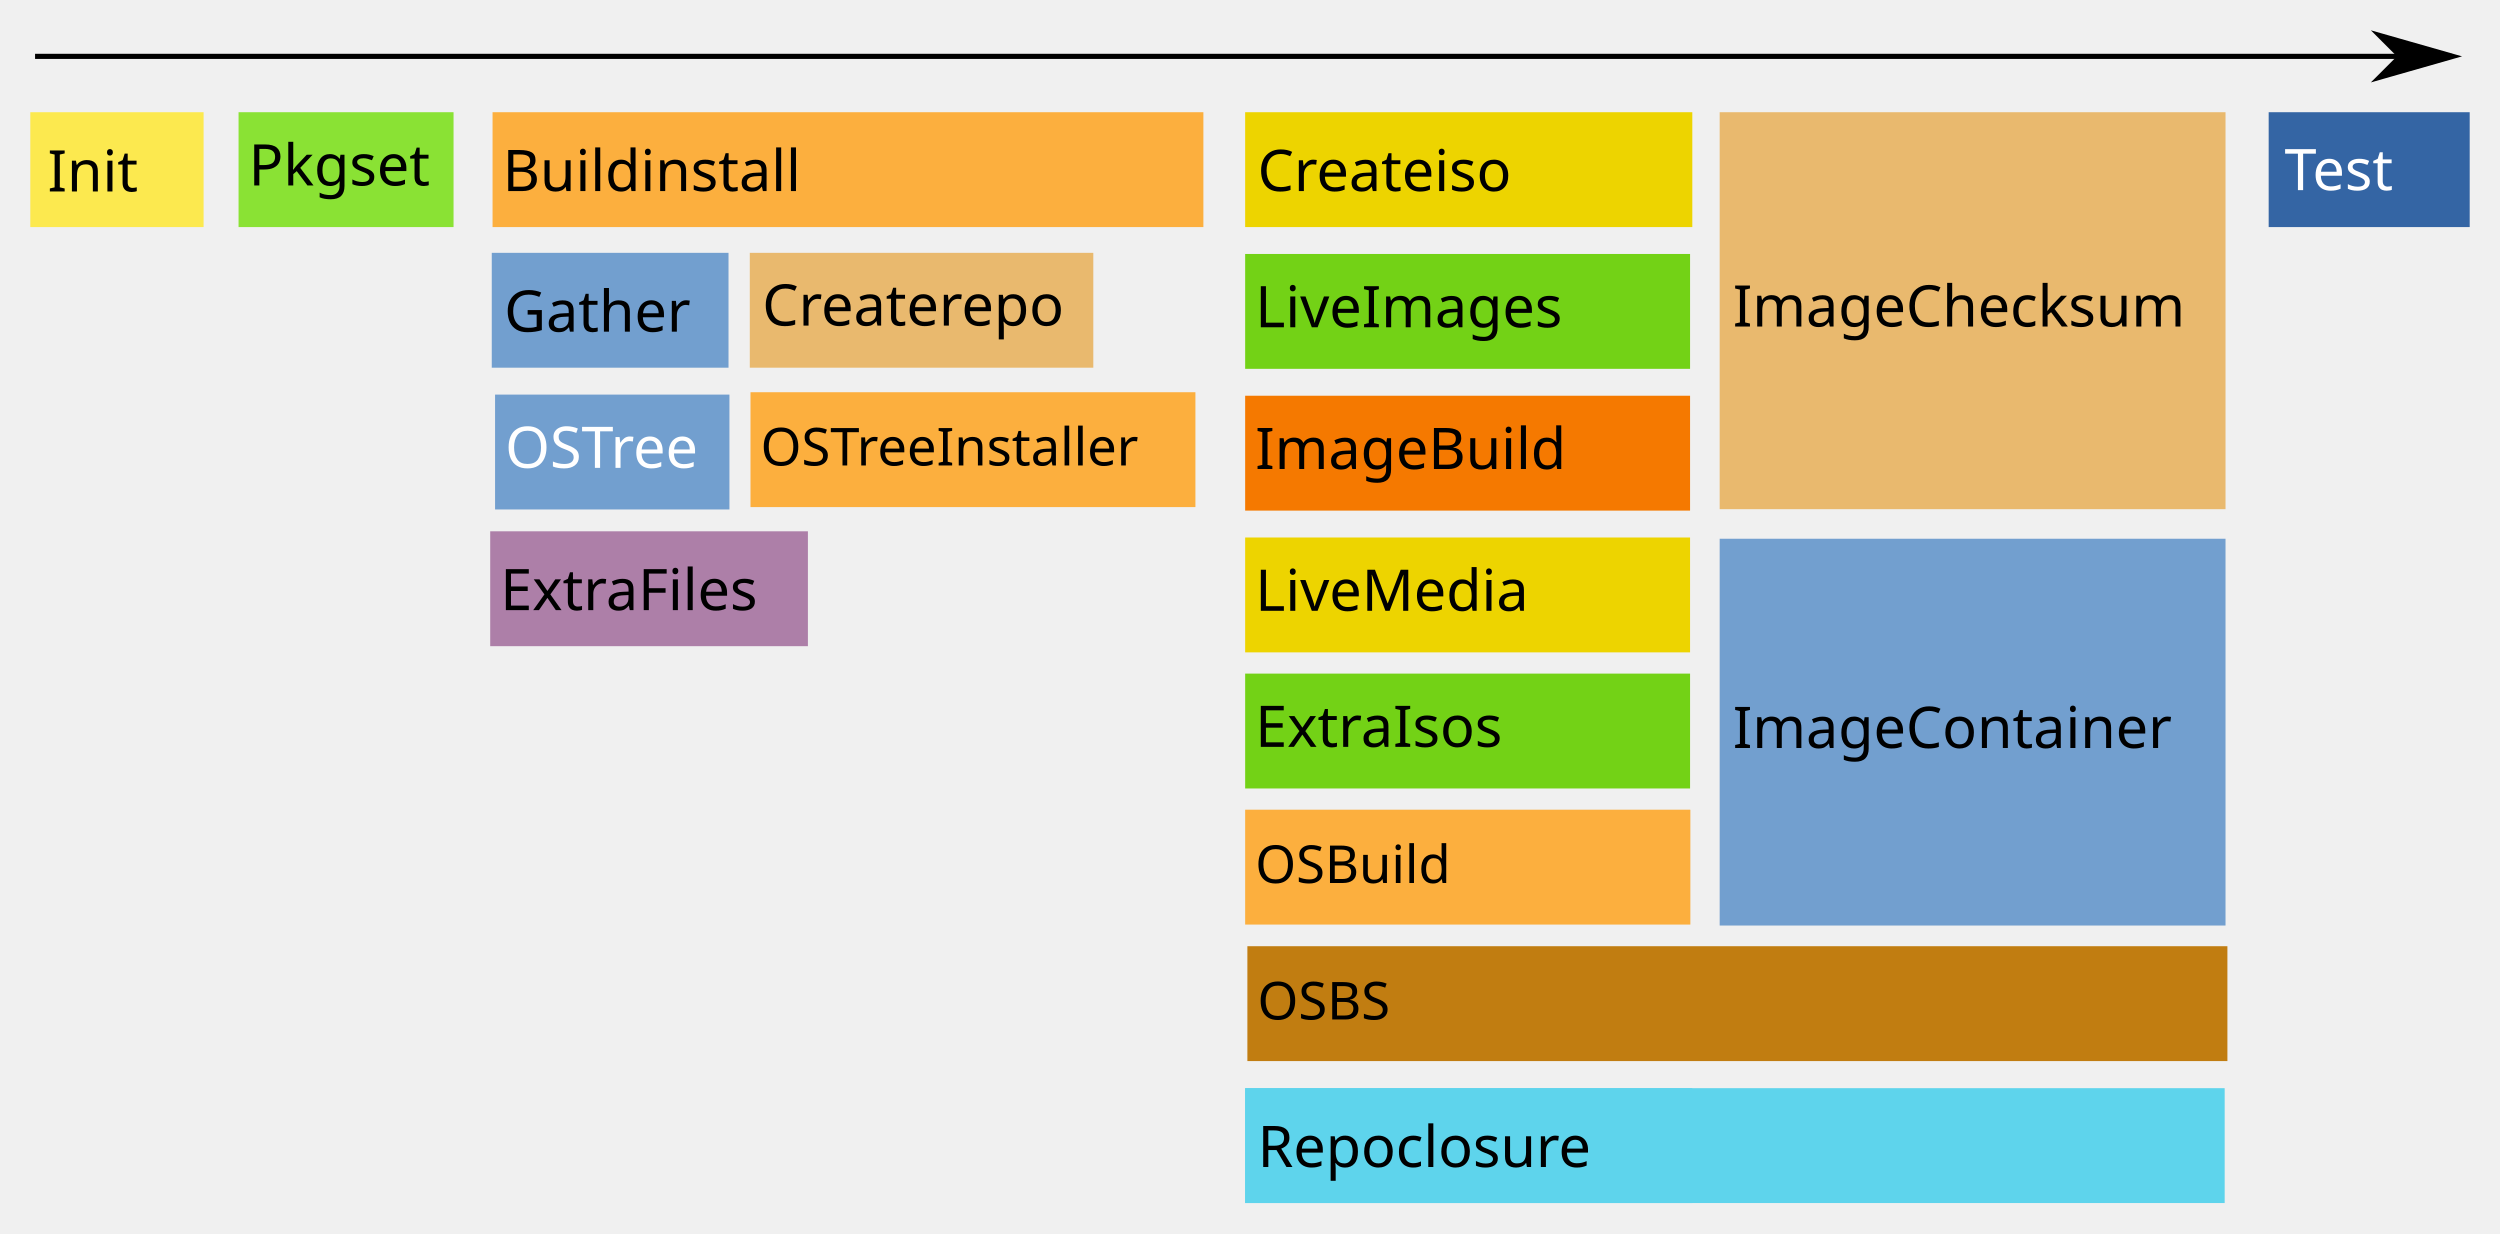
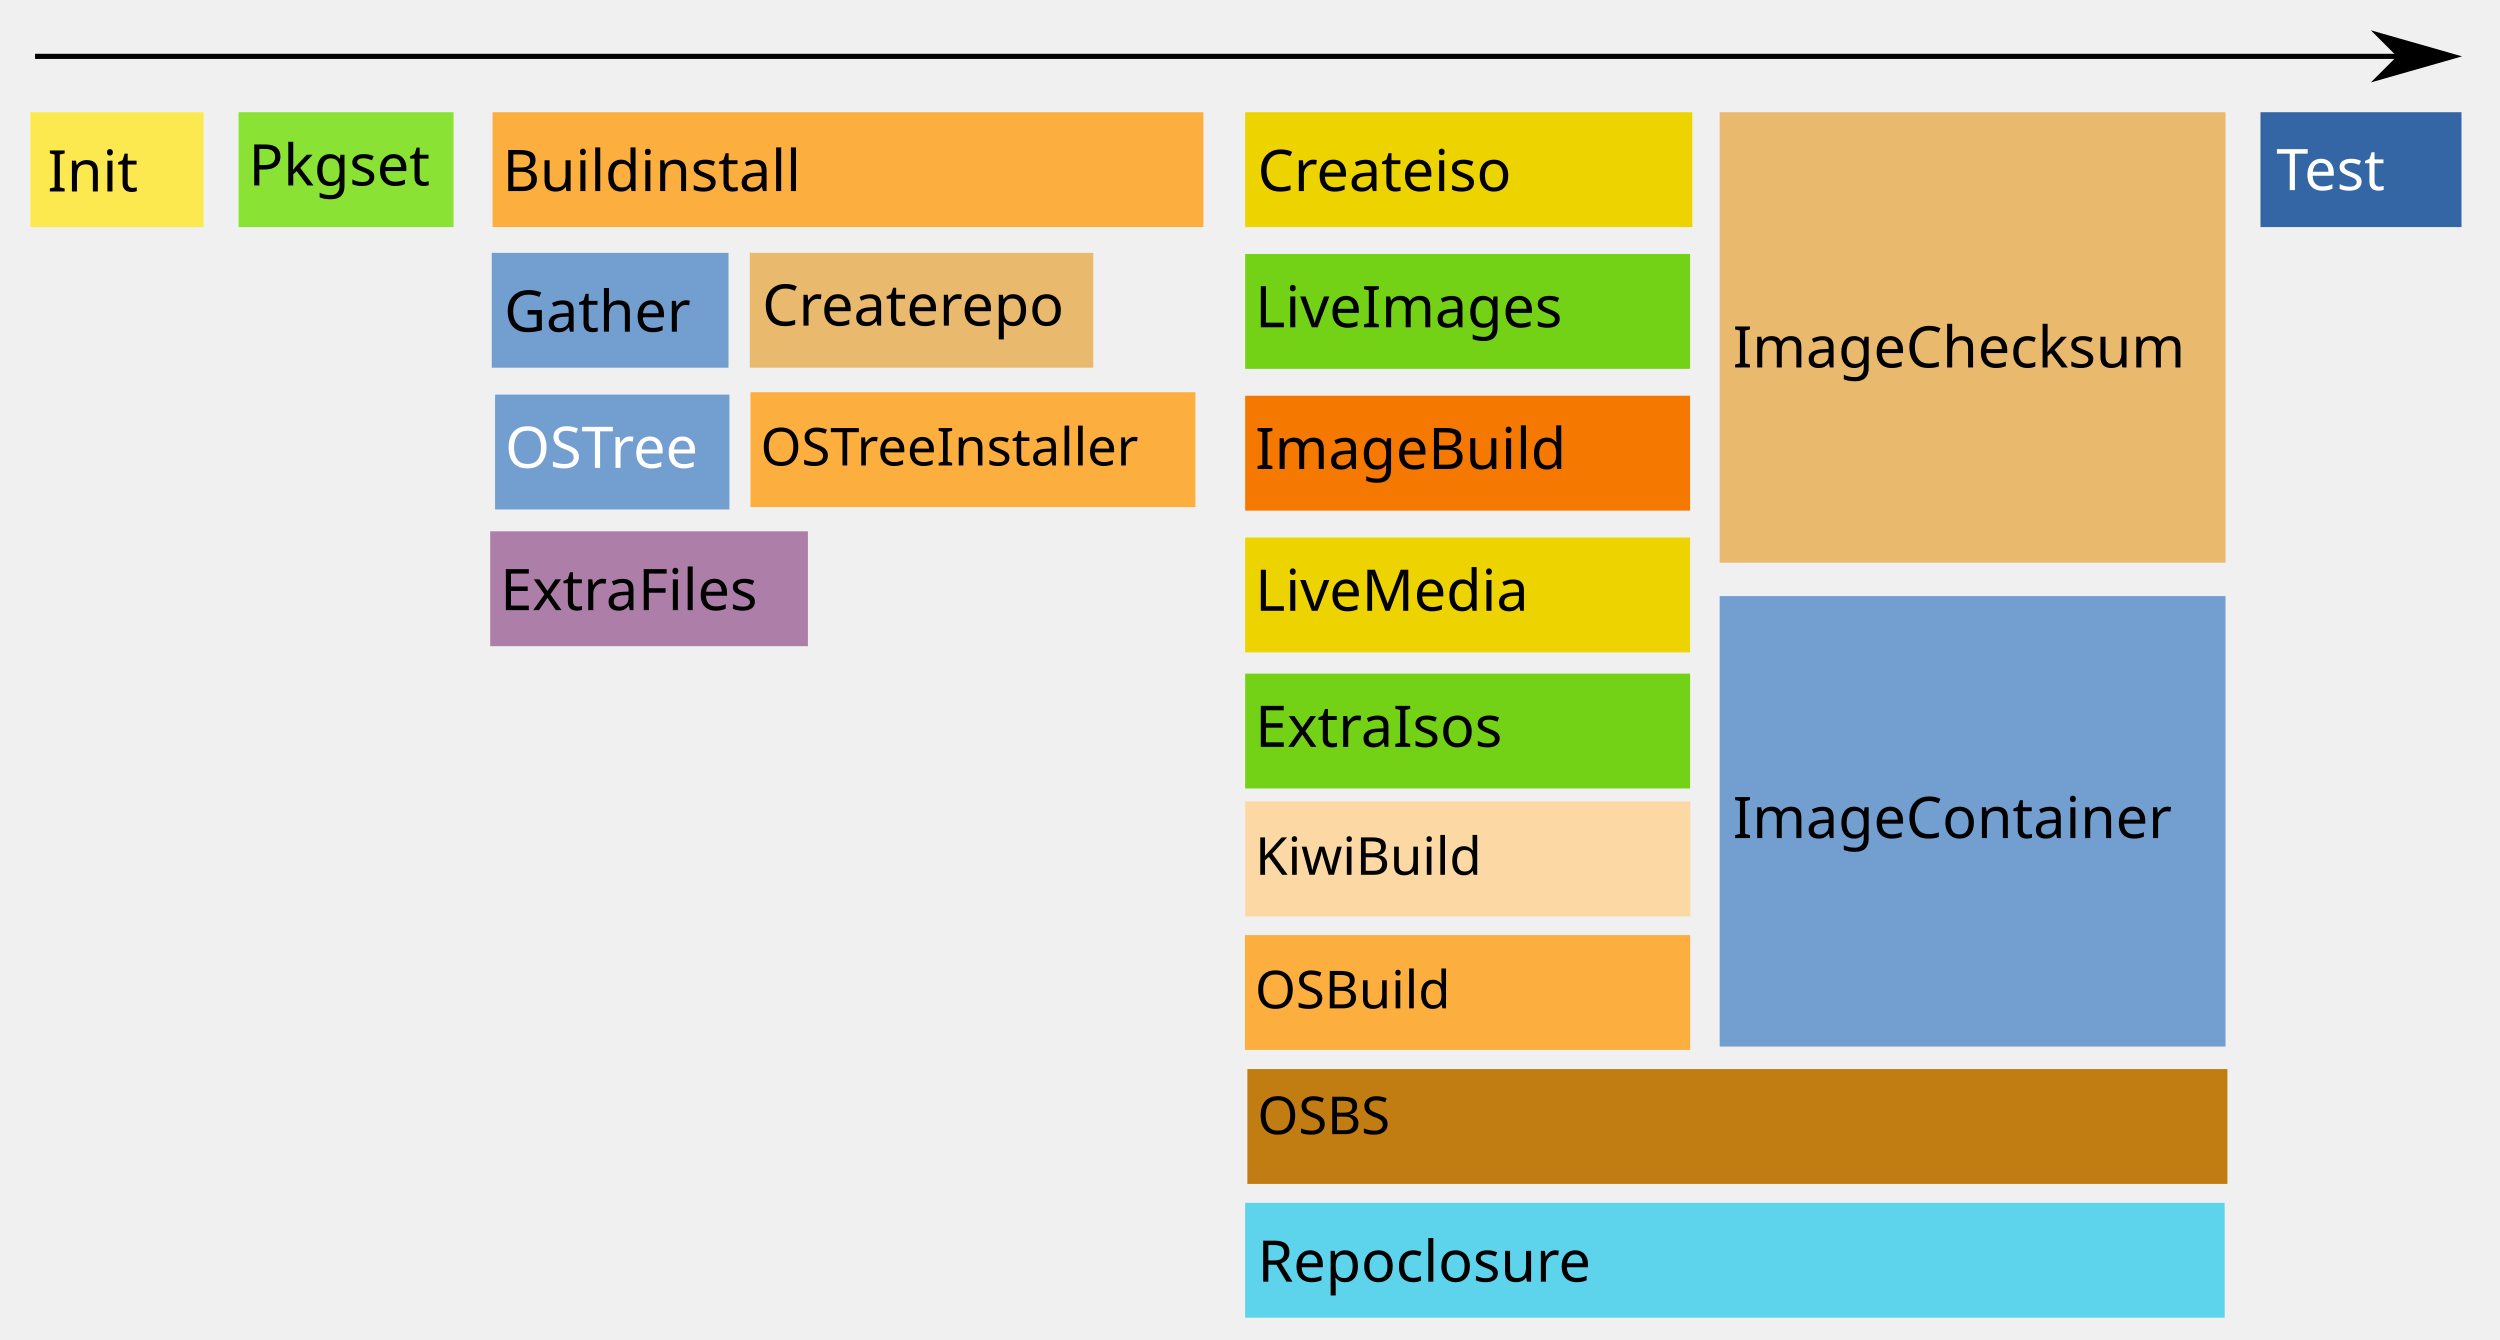
- <svg xmlns="http://www.w3.org/2000/svg" width="610.465" height="301.166" viewBox="0 0 610.465 301.166" id="svg2" version="1.1">
+ <svg xmlns="http://www.w3.org/2000/svg" width="610.465" height="327.166" viewBox="0 0 610.465 327.166" id="svg2" version="1.1">
  <defs id="defs4">
    <marker style="overflow:visible" id="Arrow1Lend" refX="0" refY="0" orient="auto">
      <path transform="matrix(-0.8,0,0,-0.8,-10,0)" style="fill:#000000;fill-opacity:1;fill-rule:evenodd;stroke:#000000;stroke-width:1pt;stroke-opacity:1" d="M 0,0 5,-5 -12.5,0 5,5 Z" id="path4451" />
    </marker>
  </defs>
  <g transform="matrix(1.066667,0,0,1.066667,-99.07321,-903.4524)" id="layer1">
    <g transform="translate(98.24325,-80.81712)" id="g3411">
      <rect style="fill:#8ae234;fill-rule:evenodd;stroke:none;stroke-width:1px;stroke-linecap:butt;stroke-linejoin:miter;stroke-opacity:1" id="rect3340" width="26.296" height="49.215" x="953.491" y="49.25" transform="matrix(0,1,1,0,0,0)" />
      <text xml:space="preserve" style="font-style:normal;font-weight:normal;line-height:0%;font-family:sans-serif;letter-spacing:0px;word-spacing:0px;fill:#000000;fill-opacity:1;stroke:none;stroke-width:1px;stroke-linecap:butt;stroke-linejoin:miter;stroke-opacity:1" x="51.555" y="970.266" id="text3360">
        <tspan id="tspan3362" x="51.555" y="970.266" style="font-size:13.148px;line-height:1.25">Pkgset</tspan>
      </text>
    </g>
-     <g transform="translate(58.25395,-80.81712)" id="g3398">
+     <g transform="translate(56.37895,-80.81712)" id="g3398">
      <rect y="553.982" x="953.491" height="46.018" width="26.296" id="rect3400" style="fill:#3465a4;fill-rule:evenodd;stroke:none;stroke-width:1px;stroke-linecap:butt;stroke-linejoin:miter;stroke-opacity:1" transform="matrix(0,1,1,0,0,0)" />
      <text xml:space="preserve" style="font-style:normal;font-weight:normal;line-height:0%;font-family:sans-serif;letter-spacing:0px;word-spacing:0px;fill:#ffffff;fill-opacity:1;stroke:none;stroke-width:1px;stroke-linecap:butt;stroke-linejoin:miter;stroke-opacity:1" x="557.616" y="971.338" id="text3396">
        <tspan id="tspan3398" x="557.616" y="971.338" style="font-size:13.148px;line-height:1.25">Test</tspan>
      </text>
    </g>
    <g id="g3720" transform="translate(97.49995,-0.3440404)">
      <rect style="fill:#fce94f;fill-rule:evenodd;stroke:none;stroke-width:1px;stroke-linecap:butt;stroke-linejoin:miter;stroke-opacity:1" id="rect3336" width="26.296" height="39.67" x="873.018" y="2.319" transform="matrix(0,1,1,0,0,0)" />
      <text xml:space="preserve" style="font-style:normal;font-weight:normal;line-height:0%;font-family:sans-serif;letter-spacing:0px;word-spacing:0px;fill:#000000;fill-opacity:1;stroke:none;stroke-width:1px;stroke-linecap:butt;stroke-linejoin:miter;stroke-opacity:1" x="6.26" y="891.16" id="text3356">
        <tspan id="tspan3358" x="6.26" y="891.16" style="font-size:13.148px;line-height:1.25">Init</tspan>
      </text>
    </g>
    <path id="path3642" d="M 100.909,859.889 H 654.227" style="fill:none;fill-rule:evenodd;stroke:#000000;stroke-width:1.175px;stroke-linecap:butt;stroke-linejoin:miter;stroke-opacity:1;marker-end:url(#Arrow1Lend)" />
    <g transform="translate(26.24999)" id="g262">
      <g id="g234">
        <rect transform="matrix(0,1,1,0,0,0)" y="179.389" x="872.674" height="162.727" width="26.296" id="rect3342" style="fill:#fcaf3e;fill-rule:evenodd;stroke:none;stroke-width:0.838px;stroke-linecap:butt;stroke-linejoin:miter;stroke-opacity:1" />
        <text id="text3364" y="890.723" x="181.694" style="font-style:normal;font-weight:normal;line-height:0%;font-family:sans-serif;letter-spacing:0px;word-spacing:0px;fill:#000000;fill-opacity:1;stroke:none;stroke-width:1px;stroke-linecap:butt;stroke-linejoin:miter;stroke-opacity:1" xml:space="preserve">
          <tspan style="font-size:13.148px;line-height:1.25" y="890.723" x="181.694" id="tspan3366">Buildinstall</tspan>
        </text>
      </g>
      <g id="g3639" transform="translate(75.92569,-0.3440404)">
        <rect transform="matrix(0,1,1,0,0,0)" y="103.282" x="905.21" height="54.198" width="26.296" id="rect3344" style="fill:#729fcf;fill-rule:evenodd;stroke:none;stroke-width:1px;stroke-linecap:butt;stroke-linejoin:miter;stroke-opacity:1" />
        <text id="text3368" y="923.259" x="106.138" style="font-style:normal;font-weight:normal;line-height:0%;font-family:sans-serif;letter-spacing:0px;word-spacing:0px;fill:#000000;fill-opacity:1;stroke:none;stroke-width:1px;stroke-linecap:butt;stroke-linejoin:miter;stroke-opacity:1" xml:space="preserve">
          <tspan style="font-size:13.148px;line-height:1.25" y="923.259" x="106.138" id="tspan3370">Gather</tspan>
        </text>
      </g>
      <g transform="translate(15.92572,63.40593)" id="g3647">
        <g id="g3644">
          <rect style="fill:#ad7fa8;fill-rule:evenodd;stroke:none;stroke-width:1px;stroke-linecap:butt;stroke-linejoin:miter;stroke-opacity:1" id="rect3346" width="26.296" height="72.73" x="905.21" y="162.926" transform="matrix(0,1,1,0,0,0)" />
        </g>
        <text id="text3372" y="923.259" x="165.23" style="font-style:normal;font-weight:normal;line-height:0%;font-family:sans-serif;letter-spacing:0px;word-spacing:0px;fill:#000000;fill-opacity:1;stroke:none;stroke-width:1px;stroke-linecap:butt;stroke-linejoin:miter;stroke-opacity:1" xml:space="preserve">
          <tspan style="font-size:13.148px;line-height:1.25" y="923.259" x="165.23" id="tspan3374">ExtraFiles</tspan>
        </text>
      </g>
      <g transform="translate(-2.824268,-0.3440404)" id="g3658">
        <rect transform="matrix(0,1,1,0,0,0)" y="241.102" x="905.21" height="78.636" width="26.296" id="rect3348" style="fill:#e9b96e;fill-rule:evenodd;stroke:none;stroke-width:1px;stroke-linecap:butt;stroke-linejoin:miter;stroke-opacity:1" />
        <text id="text3376" y="921.869" x="243.959" style="font-style:normal;font-weight:normal;line-height:0%;font-family:sans-serif;letter-spacing:0px;word-spacing:0px;fill:#000000;fill-opacity:1;stroke:none;stroke-width:1px;stroke-linecap:butt;stroke-linejoin:miter;stroke-opacity:1" xml:space="preserve">
          <tspan style="font-size:13.148px;line-height:1.25" y="921.869" x="243.959" id="tspan3378">Createrepo</tspan>
        </text>
      </g>
      <g id="g3408" transform="translate(-74.63831,113.7726)">
        <rect transform="matrix(0,1,1,0,0,0)" y="254.602" x="823.547" height="53.654" width="26.296" id="rect3350-3" style="fill:#729fcf;fill-rule:evenodd;stroke:none;stroke-width:1px;stroke-linecap:butt;stroke-linejoin:miter;stroke-opacity:1" />
        <text id="text3380-2" y="840.322" x="256.906" style="font-style:normal;font-weight:normal;line-height:0%;font-family:sans-serif;text-align:start;letter-spacing:0px;word-spacing:0px;writing-mode:lr-tb;text-anchor:start;fill:#ffffff;fill-opacity:1;stroke:none;stroke-width:1px;stroke-linecap:butt;stroke-linejoin:miter;stroke-opacity:1" xml:space="preserve">
          <tspan style="font-size:13.148px;line-height:1.25" id="tspan3406" x="256.906" y="840.322">OSTree</tspan>
        </text>
      </g>
      <g transform="translate(-252.4654,-85.86186)" id="g288">
        <g transform="translate(0.5670658)" id="g3653">
          <rect style="fill:#fcaf3e;fill-rule:evenodd;stroke:none;stroke-width:1px;stroke-linecap:butt;stroke-linejoin:miter;stroke-opacity:1" id="rect3428" width="26.296" height="101.851" x="1022.637" y="490.338" transform="matrix(0,1,1,0,0,0)" />
          <text xml:space="preserve" style="font-style:normal;font-variant:normal;font-weight:normal;font-stretch:normal;line-height:0%;font-family:sans-serif;-inkscape-font-specification:'sans-serif, Normal';text-align:start;letter-spacing:0px;word-spacing:0px;writing-mode:lr-tb;text-anchor:start;fill:#000000;fill-opacity:1;stroke:none;stroke-width:1px;stroke-linecap:butt;stroke-linejoin:miter;stroke-opacity:1" x="492.642" y="1039.412" id="text3430">
            <tspan id="tspan283" x="492.642" y="1039.412" style="font-size:12px;line-height:0">OSTreeInstaller</tspan>
          </text>
        </g>
      </g>
    </g>
-     <rect transform="matrix(0,1,1,0,0,0)" style="fill:#e9b96e;fill-rule:evenodd;stroke:none;stroke-width:1.859px;stroke-linecap:butt;stroke-linejoin:miter;stroke-opacity:1" id="rect3338-1" width="90.875" height="115.801" x="872.674" y="486.556" />
-     <text id="text3384-0" y="921.738" x="489.565" style="font-style:normal;font-variant:normal;font-weight:normal;font-stretch:normal;line-height:0%;font-family:sans-serif;-inkscape-font-specification:'sans-serif, Normal';text-align:start;letter-spacing:0px;word-spacing:0px;writing-mode:lr-tb;text-anchor:start;fill:#000000;fill-opacity:1;stroke:none;stroke-width:1px;stroke-linecap:butt;stroke-linejoin:miter;stroke-opacity:1" xml:space="preserve">
-       <tspan style="font-size:13.148px;line-height:1.25" id="tspan3391" x="489.565" y="921.738">ImageChecksum</tspan>
-     </text>
+     <g id="g2" transform="translate(-1.4062678e-8,9.374997)">
+       <rect transform="matrix(0,1,1,0,0,0)" style="fill:#e9b96e;fill-rule:evenodd;stroke:none;stroke-width:1.859px;stroke-linecap:butt;stroke-linejoin:miter;stroke-opacity:1" id="rect3338-1" width="103.125" height="115.801" x="863.299" y="486.556" />
+       <text id="text3384-0" y="921.738" x="489.565" style="font-style:normal;font-variant:normal;font-weight:normal;font-stretch:normal;line-height:0%;font-family:sans-serif;-inkscape-font-specification:'sans-serif, Normal';text-align:start;letter-spacing:0px;word-spacing:0px;writing-mode:lr-tb;text-anchor:start;fill:#000000;fill-opacity:1;stroke:none;stroke-width:1px;stroke-linecap:butt;stroke-linejoin:miter;stroke-opacity:1" xml:space="preserve">
+         <tspan style="font-size:13.148px;line-height:1.25" id="tspan3391" x="489.565" y="921.738">ImageChecksum</tspan>
+       </text>
+     </g>
    <g transform="translate(-42.20958,-80.81712)" id="g3458">
      <rect transform="matrix(0,1,1,0,0,0)" style="fill:#edd400;fill-rule:evenodd;stroke:none;stroke-width:1px;stroke-linecap:butt;stroke-linejoin:miter;stroke-opacity:1" id="rect3338" width="26.296" height="102.366" x="953.491" y="420.136" />
      <text id="text3384" y="971.54" x="422.993" style="font-style:normal;font-weight:normal;line-height:0%;font-family:sans-serif;letter-spacing:0px;word-spacing:0px;fill:#000000;fill-opacity:1;stroke:none;stroke-width:1px;stroke-linecap:butt;stroke-linejoin:miter;stroke-opacity:1" xml:space="preserve">
        <tspan y="971.54" x="422.993" id="tspan3386" style="font-size:13.148px;line-height:1.25">Createiso</tspan>
      </text>
    </g>
    <g id="g3453" transform="translate(-42.46603,-84.52532)">
      <rect transform="matrix(0,1,1,0,0,0)" y="420.393" x="989.652" height="101.851" width="26.296" id="rect3352" style="fill:#73d216;fill-rule:evenodd;stroke:none;stroke-width:1px;stroke-linecap:butt;stroke-linejoin:miter;stroke-opacity:1" />
      <text id="text3388" y="1006.428" x="422.698" style="font-style:normal;font-weight:normal;line-height:0%;font-family:sans-serif;letter-spacing:0px;word-spacing:0px;fill:#000000;fill-opacity:1;stroke:none;stroke-width:1px;stroke-linecap:butt;stroke-linejoin:miter;stroke-opacity:1" xml:space="preserve">
        <tspan y="1006.428" x="422.698" id="tspan3390" style="font-size:13.148px;line-height:1.25">LiveImages</tspan>
      </text>
    </g>
    <g id="g3448" transform="translate(-42.46603,-88.48597)">
      <rect transform="matrix(0,1,1,0,0,0)" y="420.393" x="1026.066" height="101.851" width="26.296" id="rect3354" style="fill:#f57900;fill-rule:evenodd;stroke:none;stroke-width:1px;stroke-linecap:butt;stroke-linejoin:miter;stroke-opacity:1" />
      <text id="text3392" y="1042.842" x="422.698" style="font-style:normal;font-weight:normal;line-height:0%;font-family:sans-serif;letter-spacing:0px;word-spacing:0px;fill:#000000;fill-opacity:1;stroke:none;stroke-width:1px;stroke-linecap:butt;stroke-linejoin:miter;stroke-opacity:1" xml:space="preserve">
        <tspan y="1042.842" x="422.698" id="tspan3394" style="font-size:13.148px;line-height:1.25">ImageBuild</tspan>
      </text>
    </g>
    <g id="g3443" transform="translate(-43.17312,-92.80219)">
      <rect style="fill:#edd400;fill-rule:evenodd;stroke:none;stroke-width:1px;stroke-linecap:butt;stroke-linejoin:miter;stroke-opacity:1" id="rect3422" width="26.296" height="101.851" x="1062.836" y="421.1" transform="matrix(0,1,1,0,0,0)" />
      <text xml:space="preserve" style="font-style:normal;font-weight:normal;line-height:0%;font-family:sans-serif;text-align:start;letter-spacing:0px;word-spacing:0px;writing-mode:lr-tb;text-anchor:start;fill:#000000;fill-opacity:1;stroke:none;stroke-width:1px;stroke-linecap:butt;stroke-linejoin:miter;stroke-opacity:1" x="423.405" y="1079.611" id="text3424">
        <tspan id="tspan3434" x="423.405" y="1079.611" style="font-size:13.148px;line-height:1.25">LiveMedia</tspan>
      </text>
    </g>
-     <rect style="fill:#c17d11;fill-rule:evenodd;stroke:none;stroke-width:1.484px;stroke-linecap:butt;stroke-linejoin:miter;stroke-opacity:1" id="rect290" width="26.296" height="224.351" x="1063.597" y="378.437" transform="matrix(0,1,1,0,0,0)" />
-     <text xml:space="preserve" style="font-style:normal;font-variant:normal;font-weight:normal;font-stretch:normal;line-height:0%;font-family:sans-serif;-inkscape-font-specification:'sans-serif, Normal';text-align:start;letter-spacing:0px;word-spacing:0px;writing-mode:lr-tb;text-anchor:start;fill:#000000;fill-opacity:1;stroke:none;stroke-width:1px;stroke-linecap:butt;stroke-linejoin:miter;stroke-opacity:1" x="380.741" y="1080.372" id="text294">
-       <tspan y="1080.372" x="380.741" id="tspan301" style="font-size:12px;line-height:0">OSBS</tspan>
+     <rect style="fill:#c17d11;fill-rule:evenodd;stroke:none;stroke-width:1.484px;stroke-linecap:butt;stroke-linejoin:miter;stroke-opacity:1" id="rect290" width="26.296" height="224.351" x="1091.722" y="378.437" transform="matrix(0,1,1,0,0,0)" />
+     <text xml:space="preserve" style="font-style:normal;font-variant:normal;font-weight:normal;font-stretch:normal;line-height:0%;font-family:sans-serif;-inkscape-font-specification:'sans-serif, Normal';text-align:start;letter-spacing:0px;word-spacing:0px;writing-mode:lr-tb;text-anchor:start;fill:#000000;fill-opacity:1;stroke:none;stroke-width:1px;stroke-linecap:butt;stroke-linejoin:miter;stroke-opacity:1" x="380.741" y="1106.622" id="text294">
+       <tspan y="1106.622" x="380.741" id="tspan301" style="font-size:12px;line-height:0">OSBS</tspan>
    </text>
    <g transform="translate(-70.93354,-51.04315)" id="g3819">
      <rect style="fill:#73d216;fill-rule:evenodd;stroke:none;stroke-width:1px;stroke-linecap:butt;stroke-linejoin:miter;stroke-opacity:1" id="rect3801" width="26.296" height="101.851" x="1052.234" y="448.861" transform="matrix(0,1,1,0,0,0)" />
      <text xml:space="preserve" style="font-style:normal;font-weight:normal;line-height:0%;font-family:sans-serif;letter-spacing:0px;word-spacing:0px;fill:#000000;fill-opacity:1;stroke:none;stroke-width:1px;stroke-linecap:butt;stroke-linejoin:miter;stroke-opacity:1" x="451.165" y="1069.009" id="text3805">
        <tspan style="font-size:13.148px;line-height:1.25" x="451.165" y="1069.009" id="tspan3812">ExtraIsos</tspan>
      </text>
    </g>
-     <g id="g1031" transform="translate(-40.74034,29.23522)">
-       <rect transform="matrix(0,1,1,0,0,0)" style="fill:#5ed4ec;fill-opacity:1;fill-rule:evenodd;stroke:none;stroke-width:1px;stroke-linecap:butt;stroke-linejoin:miter;stroke-opacity:1" id="rect206" width="26.296" height="102.366" x="1066.861" y="418.663" />
-       <text id="text210" y="1084.91" x="421.519" style="font-style:normal;font-weight:normal;line-height:0%;font-family:sans-serif;letter-spacing:0px;word-spacing:0px;fill:#000000;fill-opacity:1;stroke:none;stroke-width:1px;stroke-linecap:butt;stroke-linejoin:miter;stroke-opacity:1" xml:space="preserve">
-         <tspan y="1084.91" x="421.519" id="tspan208" style="font-size:13.148px;line-height:1.25">Repoclosure</tspan>
+     <rect y="377.922" x="1122.346" height="224.241" width="26.296" id="rect87" style="fill:#5ed4ec;fill-opacity:1;fill-rule:evenodd;stroke:none;stroke-width:1.48px;stroke-linecap:butt;stroke-linejoin:miter;stroke-opacity:1" transform="matrix(0,1,1,0,0,0)" />
+     <text xml:space="preserve" style="font-style:normal;font-weight:normal;line-height:0%;font-family:sans-serif;letter-spacing:0px;word-spacing:0px;fill:#000000;fill-opacity:1;stroke:none;stroke-width:1px;stroke-linecap:butt;stroke-linejoin:miter;stroke-opacity:1" x="380.779" y="1140.396" id="text91">
+       <tspan style="font-size:13.148px;line-height:1.25" id="tspan89" x="380.779" y="1140.396">Repoclosure</tspan>
+     </text>
+     <g id="g206" transform="translate(0,-1.874999)">
+       <rect style="fill:#fcd9a4;fill-opacity:1;fill-rule:evenodd;stroke:none;stroke-width:1px;stroke-linecap:butt;stroke-linejoin:miter;stroke-opacity:1" id="rect290-6" width="26.296" height="101.918" x="1032.347" y="377.927" transform="matrix(0,1,1,0,0,0)" />
+       <text xml:space="preserve" style="font-style:normal;font-variant:normal;font-weight:normal;font-stretch:normal;line-height:0%;font-family:sans-serif;-inkscape-font-specification:'sans-serif, Normal';text-align:start;letter-spacing:0px;word-spacing:0px;writing-mode:lr-tb;text-anchor:start;fill:#000000;fill-opacity:1;stroke:none;stroke-width:1px;stroke-linecap:butt;stroke-linejoin:miter;stroke-opacity:1" x="380.232" y="1049.122" id="text294-7">
+         <tspan y="1049.122" x="380.232" id="tspan301-5" style="font-size:12px;line-height:0">KiwiBuild</tspan>
      </text>
    </g>
-     <rect y="377.922" x="1096.096" height="224.241" width="26.296" id="rect87" style="fill:#5ed4ec;fill-opacity:1;fill-rule:evenodd;stroke:none;stroke-width:1.48px;stroke-linecap:butt;stroke-linejoin:miter;stroke-opacity:1" transform="matrix(0,1,1,0,0,0)" />
-     <text xml:space="preserve" style="font-style:normal;font-weight:normal;line-height:0%;font-family:sans-serif;letter-spacing:0px;word-spacing:0px;fill:#000000;fill-opacity:1;stroke:none;stroke-width:1px;stroke-linecap:butt;stroke-linejoin:miter;stroke-opacity:1" x="380.779" y="1114.146" id="text91">
-       <tspan style="font-size:13.148px;line-height:1.25" id="tspan89" x="380.779" y="1114.146">Repoclosure</tspan>
-     </text>
-     <g id="g206">
-       <rect style="fill:#fcaf3e;fill-rule:evenodd;stroke:none;stroke-width:1px;stroke-linecap:butt;stroke-linejoin:miter;stroke-opacity:1" id="rect290-6" width="26.296" height="101.918" x="1032.347" y="377.927" transform="matrix(0,1,1,0,0,0)" />
-       <text xml:space="preserve" style="font-style:normal;font-variant:normal;font-weight:normal;font-stretch:normal;line-height:0%;font-family:sans-serif;-inkscape-font-specification:'sans-serif, Normal';text-align:start;letter-spacing:0px;word-spacing:0px;writing-mode:lr-tb;text-anchor:start;fill:#000000;fill-opacity:1;stroke:none;stroke-width:1px;stroke-linecap:butt;stroke-linejoin:miter;stroke-opacity:1" x="380.232" y="1049.122" id="text294-7">
-         <tspan y="1049.122" x="380.232" id="tspan301-5" style="font-size:12px;line-height:0">OSBuild</tspan>
+     <g id="g3">
+       <g id="g1">
+         <g id="g4">
+           <rect transform="matrix(0,1,1,0,0,0)" style="fill:#729fcf;fill-rule:evenodd;stroke:none;stroke-width:1.835px;stroke-linecap:butt;stroke-linejoin:miter;stroke-opacity:1" id="rect3338-1-3" width="103.125" height="115.801" x="983.443" y="486.556" />
+           <text id="text3384-0-6" y="1038.842" x="489.565" style="font-style:normal;font-variant:normal;font-weight:normal;font-stretch:normal;line-height:0%;font-family:sans-serif;-inkscape-font-specification:'sans-serif, Normal';text-align:start;letter-spacing:0px;word-spacing:0px;writing-mode:lr-tb;text-anchor:start;fill:#000000;fill-opacity:1;stroke:none;stroke-width:1px;stroke-linecap:butt;stroke-linejoin:miter;stroke-opacity:1" xml:space="preserve">
+             <tspan style="font-size:13.148px;line-height:1.25" id="tspan3391-7" x="489.565" y="1038.842">ImageContainer</tspan>
+           </text>
+         </g>
+       </g>
+     </g>
+     <g id="g206-1" transform="translate(-0.04628921,28.70185)">
+       <rect style="fill:#fcaf3e;fill-rule:evenodd;stroke:none;stroke-width:1px;stroke-linecap:butt;stroke-linejoin:miter;stroke-opacity:1" id="rect290-6-7" width="26.296" height="101.918" x="1032.347" y="377.927" transform="matrix(0,1,1,0,0,0)" />
+       <text xml:space="preserve" style="font-style:normal;font-variant:normal;font-weight:normal;font-stretch:normal;line-height:0%;font-family:sans-serif;-inkscape-font-specification:'sans-serif, Normal';text-align:start;letter-spacing:0px;word-spacing:0px;writing-mode:lr-tb;text-anchor:start;fill:#000000;fill-opacity:1;stroke:none;stroke-width:1px;stroke-linecap:butt;stroke-linejoin:miter;stroke-opacity:1" x="380.232" y="1049.122" id="text294-7-5">
+         <tspan y="1049.122" x="380.232" id="tspan301-5-5" style="font-size:12px;line-height:0">OSBuild</tspan>
      </text>
    </g>
-     <rect transform="matrix(0,1,1,0,0,0)" style="fill:#729fcf;fill-rule:evenodd;stroke:none;stroke-width:1.835px;stroke-linecap:butt;stroke-linejoin:miter;stroke-opacity:1" id="rect3338-1-3" width="88.545" height="115.801" x="970.318" y="486.556" />
-     <text id="text3384-0-6" y="1018.217" x="489.565" style="font-style:normal;font-variant:normal;font-weight:normal;font-stretch:normal;line-height:0%;font-family:sans-serif;-inkscape-font-specification:'sans-serif, Normal';text-align:start;letter-spacing:0px;word-spacing:0px;writing-mode:lr-tb;text-anchor:start;fill:#000000;fill-opacity:1;stroke:none;stroke-width:1px;stroke-linecap:butt;stroke-linejoin:miter;stroke-opacity:1" xml:space="preserve">
-       <tspan style="font-size:13.148px;line-height:1.25" id="tspan3391-7" x="489.565" y="1018.217">ImageContainer</tspan>
-     </text>
  </g>
</svg>
